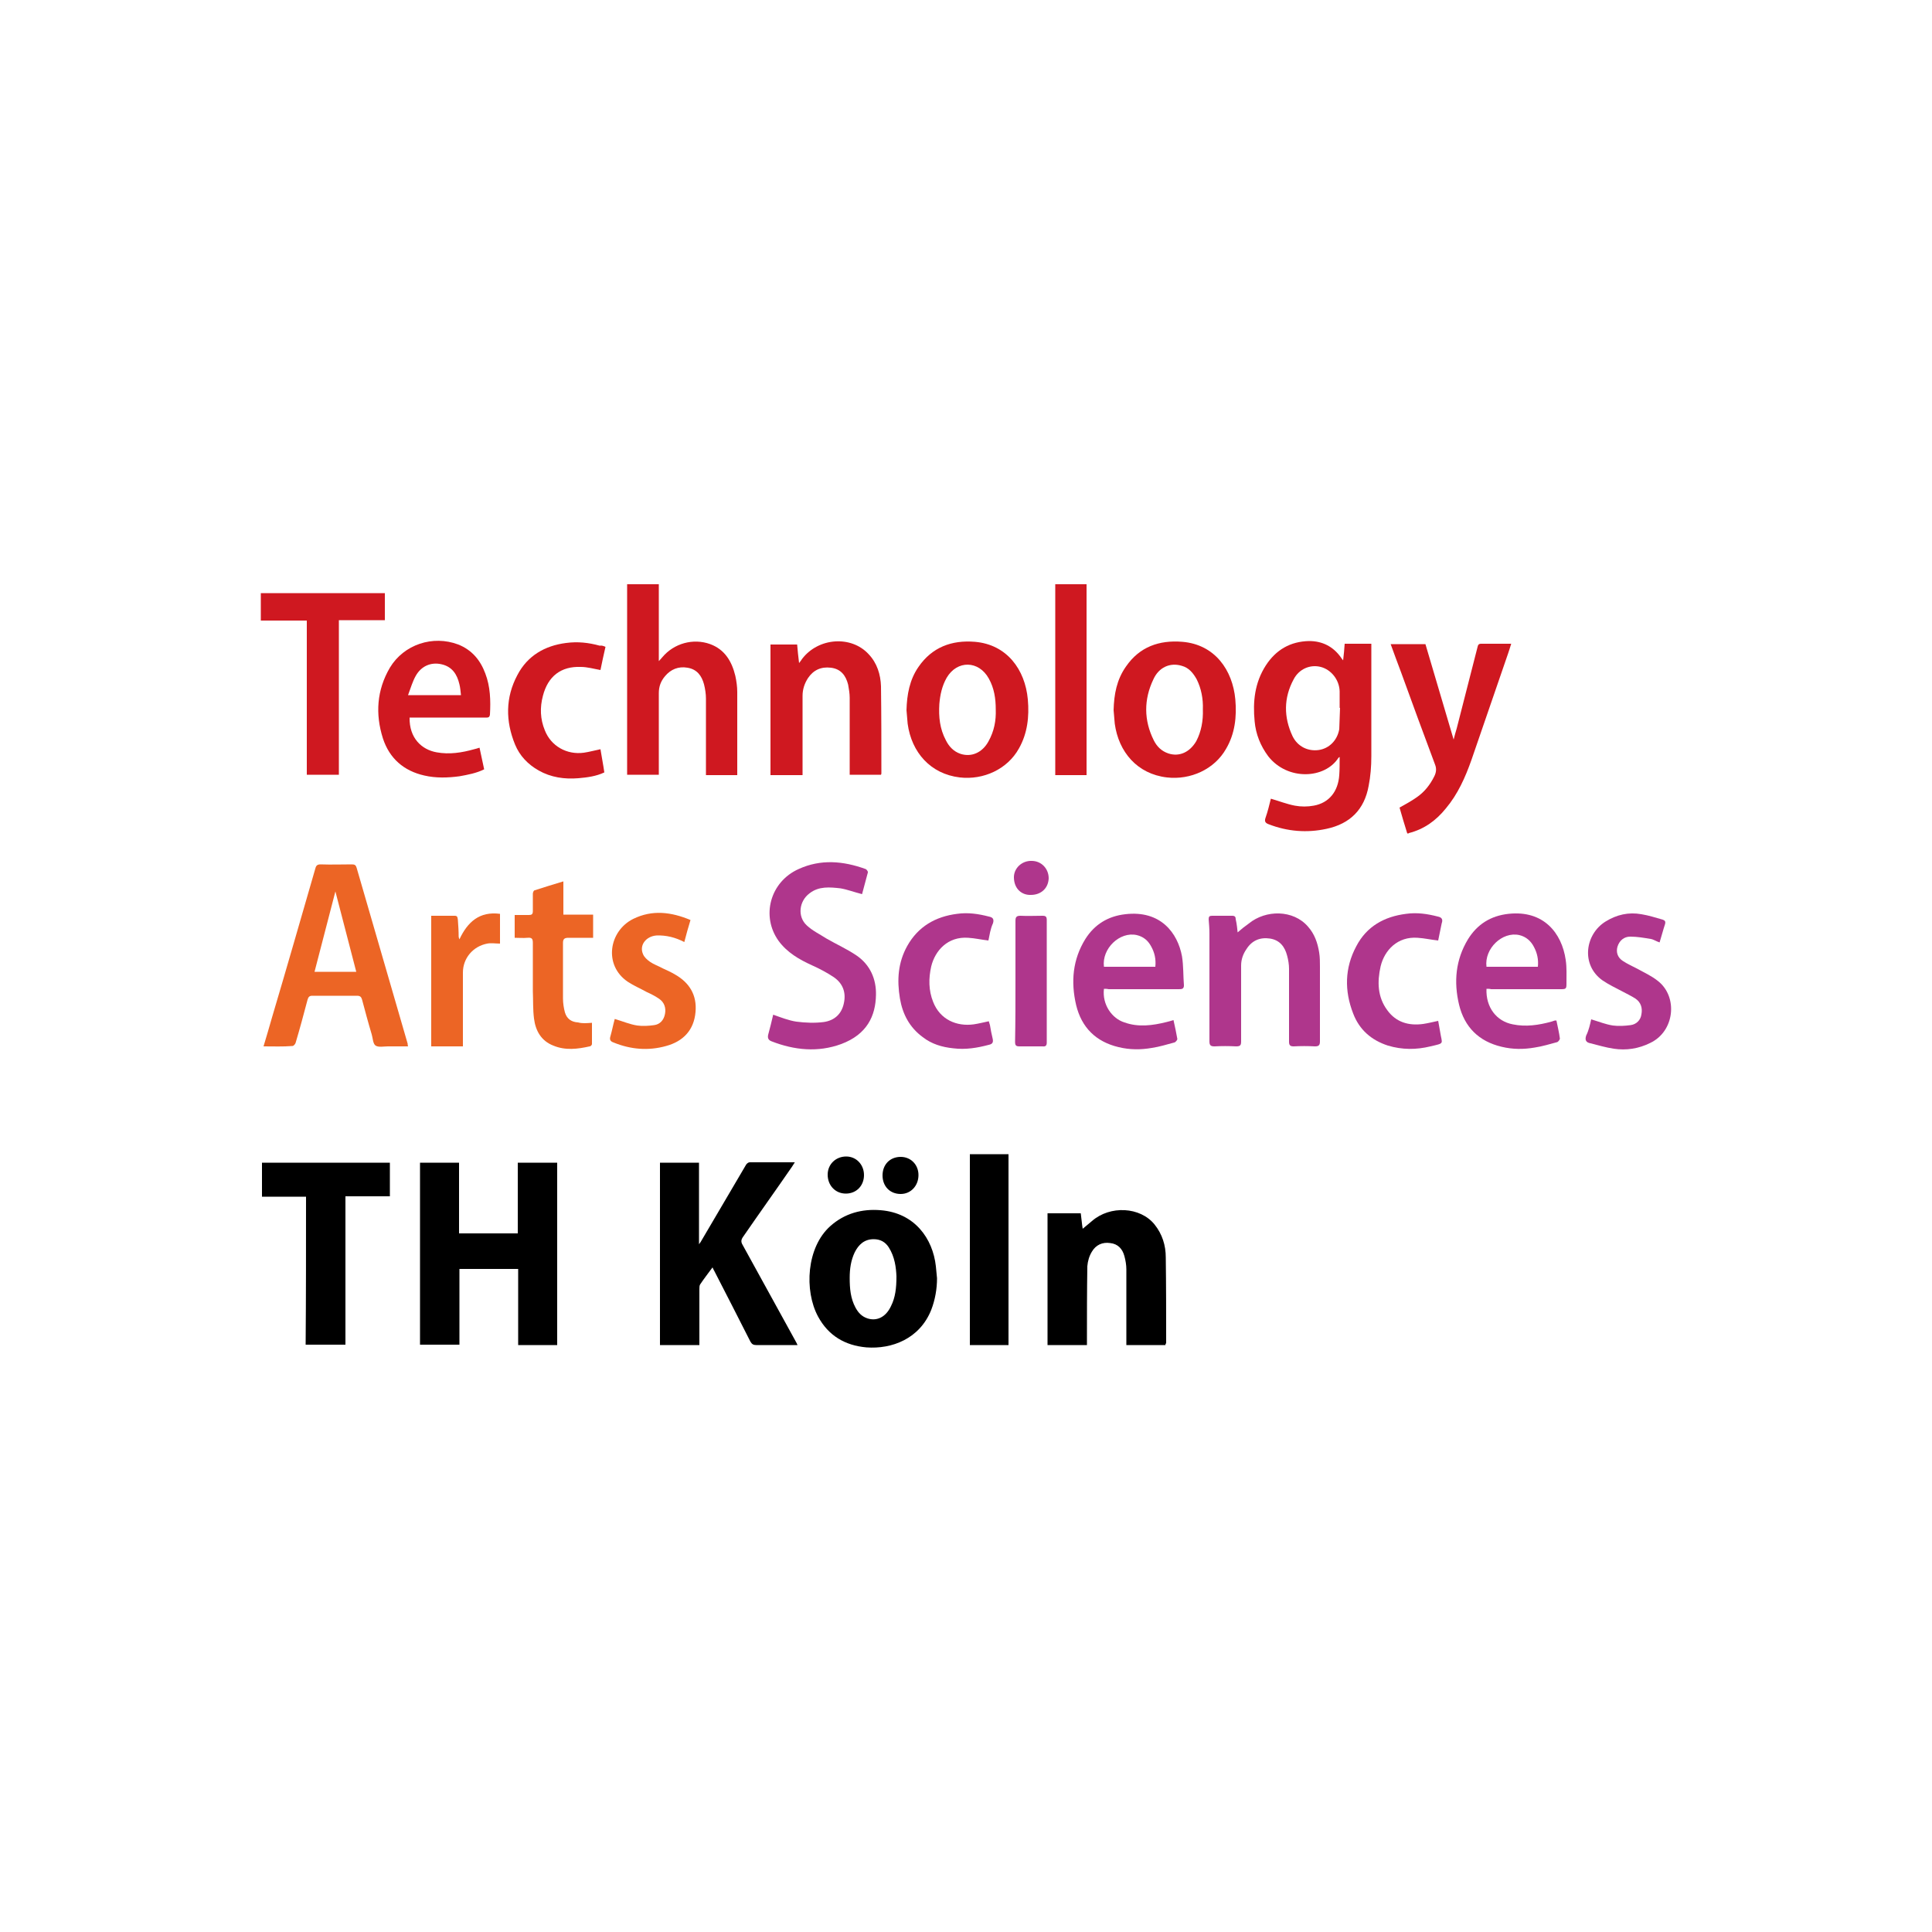
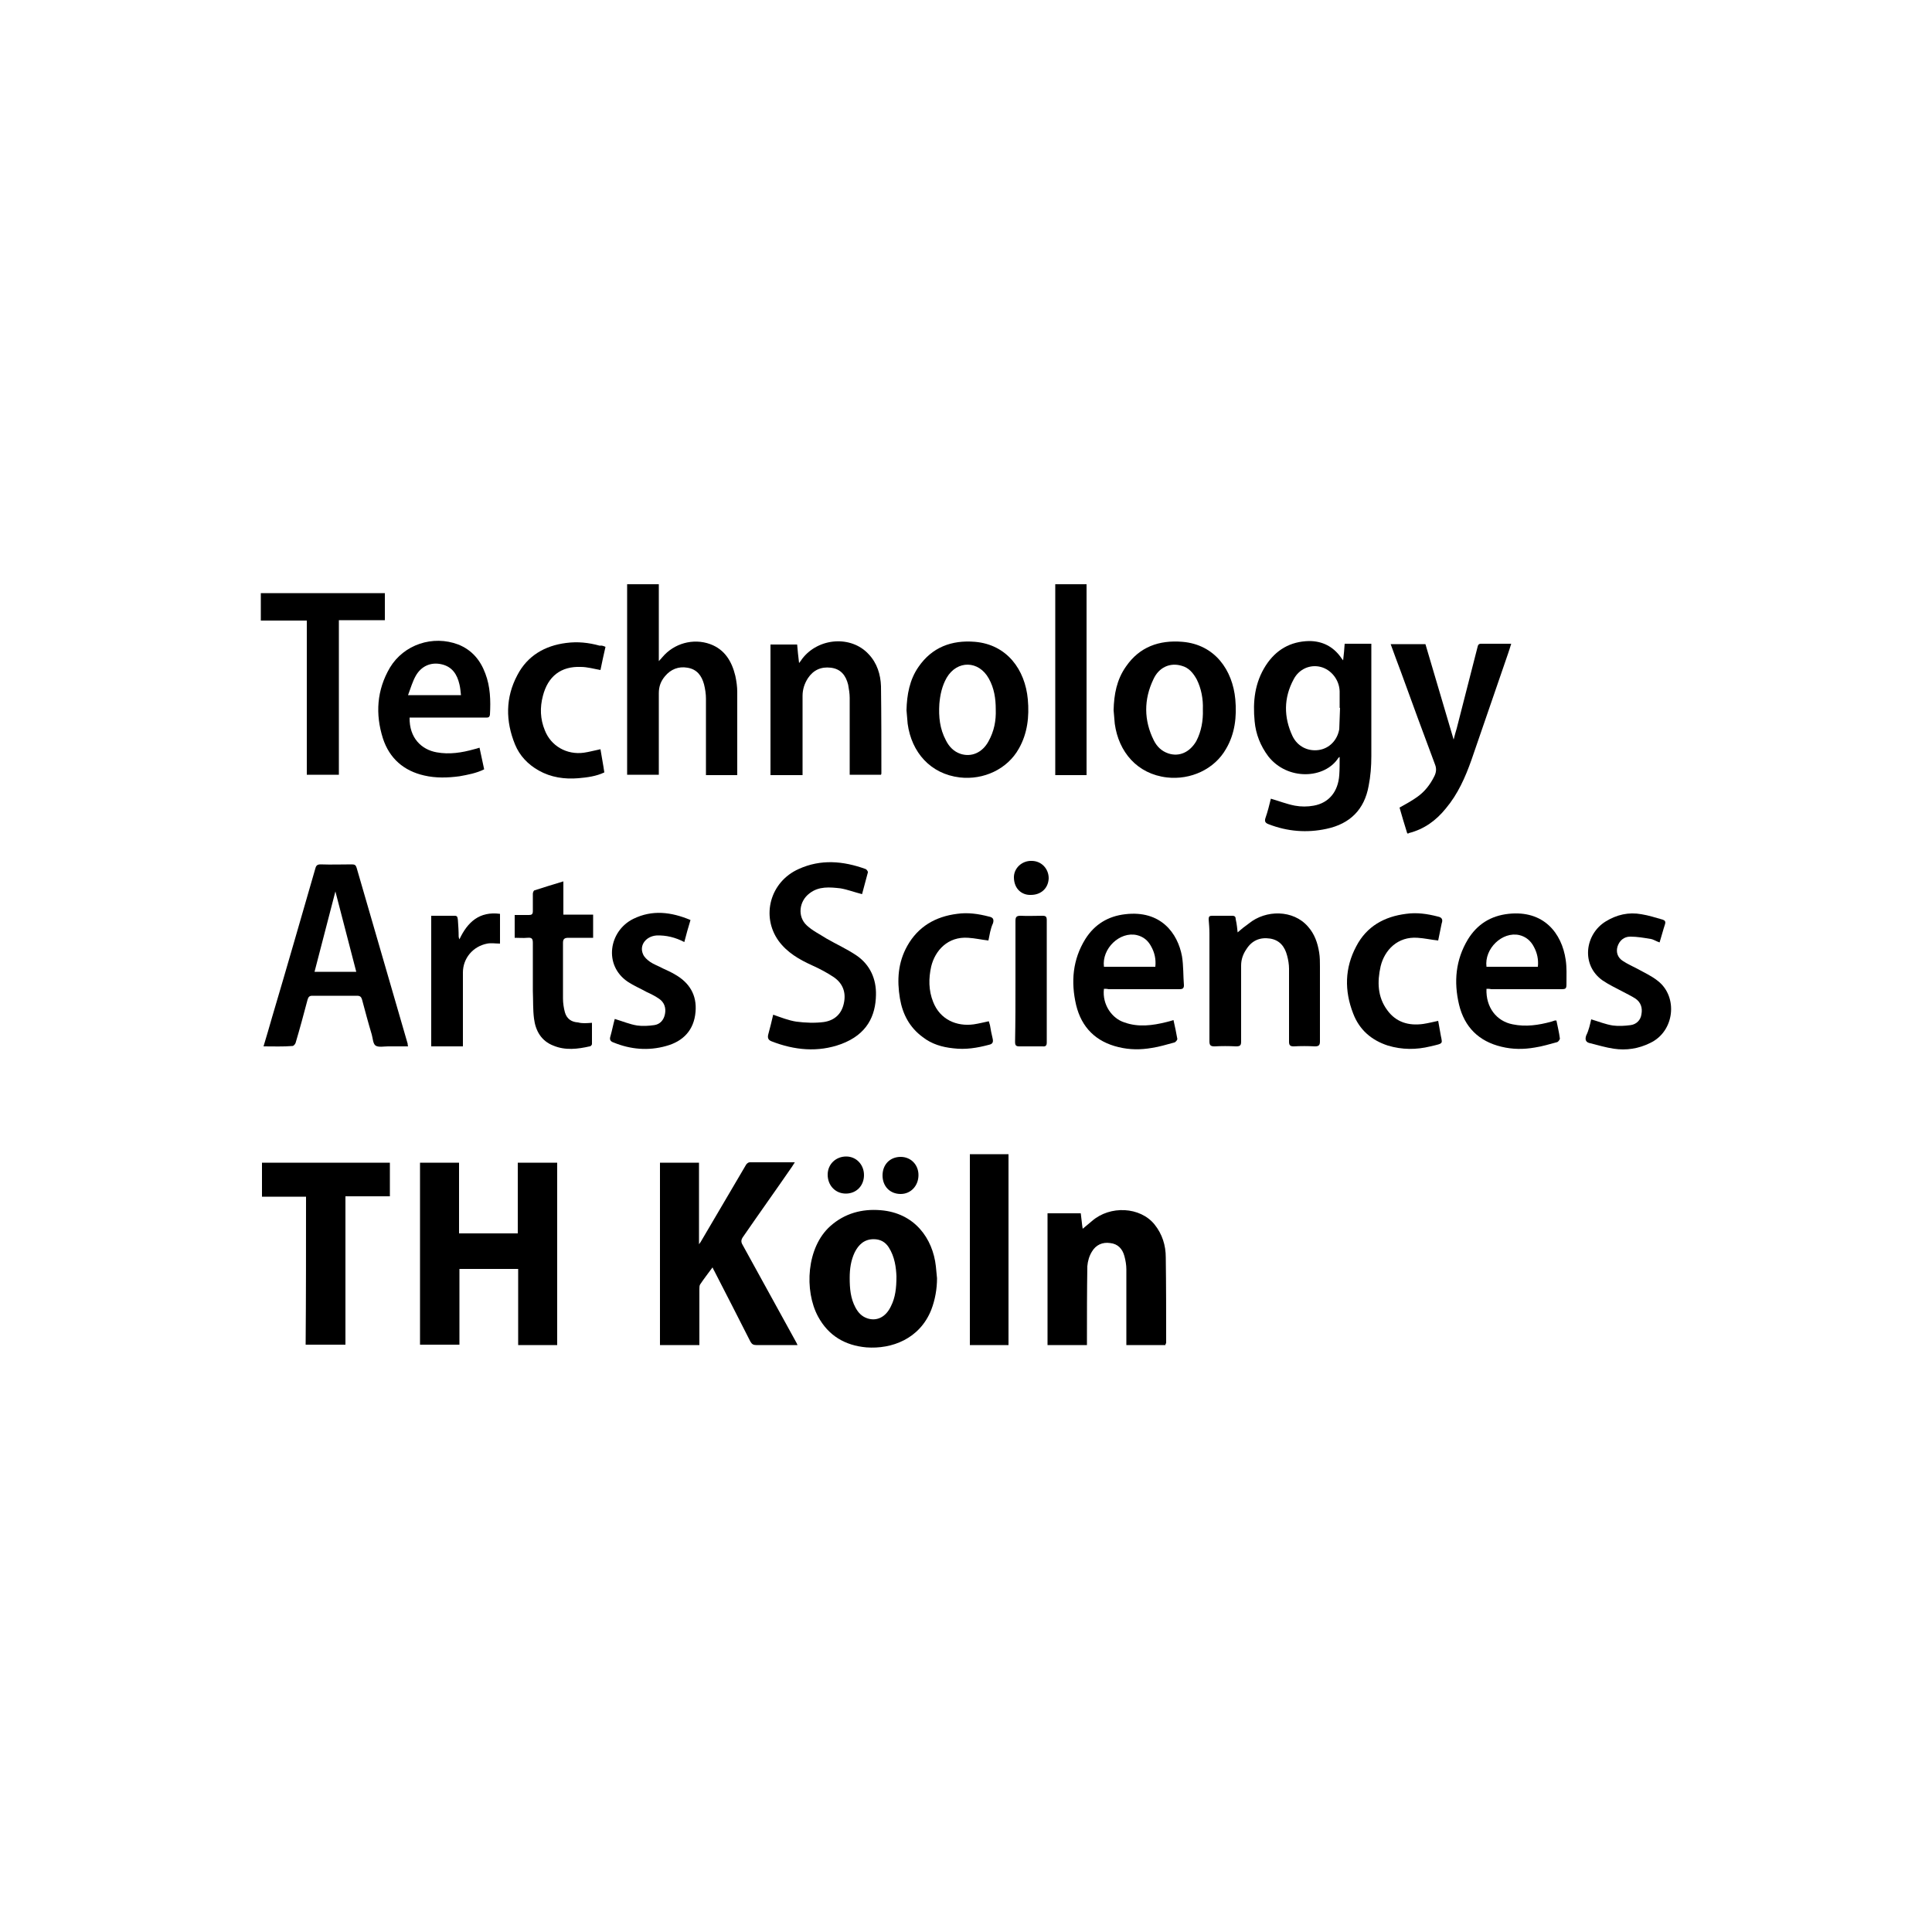
<svg xmlns="http://www.w3.org/2000/svg" version="1.1" id="Layer_1" x="0px" y="0px" viewBox="0 0 500 500" style="enable-background:new 0 0 500 500;" xml:space="preserve">
  <style type="text/css">
- 	.st0{fill:#CF1820;}
- 	.st1{fill:#EC6525;}
- 	.st2{fill:#AF368C;}
+ 
+ 	
+ 
</style>
  <g id="XMLID_1_">
    <path id="XMLID_3_" d="M108.7,300.9c3.4,0,6.7,0,10.1,0c0,6.1,0,12.2,0,18.3c5.1,0,10.1,0,15.2,0c0-6,0-12.1,0-18.3   c3.4,0,6.8,0,10.2,0c0,15.7,0,31.4,0,47.2c-3.4,0-6.7,0-10.1,0c0-6.6,0-13.1,0-19.7c-5.1,0-10.1,0-15.2,0c0,6.5,0,13,0,19.6   c-3.4,0-6.8,0-10.2,0C108.7,332.4,108.7,316.7,108.7,300.9z" />
    <path id="XMLID_4_" d="M170.8,348.1c0-15.7,0-31.4,0-47.2c3.3,0,6.6,0,10.1,0c0,6.9,0,13.8,0,21.1c0.3-0.4,0.4-0.5,0.5-0.7   c3.9-6.6,7.8-13.3,11.7-19.9c0.2-0.3,0.6-0.6,0.9-0.6c3.8,0,7.7,0,11.7,0c-0.3,0.5-0.5,0.8-0.7,1.1c-4.2,6.1-8.5,12.1-12.7,18.2   c-0.5,0.7-0.6,1.3-0.1,2.1c4.6,8.3,9.1,16.6,13.7,24.9c0.2,0.3,0.3,0.6,0.5,1c-2,0-3.8,0-5.6,0c-1.7,0-3.4,0-5.1,0   c-0.7,0-1.1-0.2-1.5-0.9c-3.1-6.1-6.2-12.2-9.3-18.2c-0.2-0.3-0.3-0.6-0.5-1c-1.1,1.5-2.2,2.9-3.2,4.4c-0.2,0.3-0.2,0.8-0.2,1.2   c0,4.4,0,8.8,0,13.2c0,0.4,0,0.8,0,1.3C177.5,348.1,174.2,348.1,170.8,348.1z" />
    <path id="XMLID_7_" class="st0" d="M346.7,195.9c-0.1,0.1-0.2,0.1-0.3,0.2c-3.5,5.5-13.2,6-18.2-0.4c-2-2.7-3.2-5.7-3.5-9   c-0.5-5.1,0-10,2.9-14.5c2.6-4,6.3-6.2,11.2-6.3c3.4,0,6.2,1.4,8.2,4.2c0.1,0.2,0.3,0.4,0.6,0.8c0.2-1.6,0.3-2.9,0.4-4.3   c2.4,0,4.7,0,6.9,0c0,1.6,0,3.2,0,4.7c0,8.1,0,16.3,0,24.4c0,2.6-0.2,5.2-0.7,7.7c-1.1,6.1-4.8,9.8-10.9,11.1   c-5.1,1.1-10.1,0.7-15-1.2c-0.8-0.3-1.1-0.7-0.8-1.6c0.6-1.7,1-3.4,1.4-5c2.1,0.6,4.1,1.4,6.2,1.8c1.6,0.3,3.3,0.3,4.9,0   c3.9-0.7,6.3-3.6,6.6-7.9C346.7,199.2,346.7,197.6,346.7,195.9z M346.8,183.2c0,0-0.1,0-0.1,0c0-1.4,0-2.9,0-4.3   c-0.1-3-2.2-5.6-4.9-6.3c-2.7-0.7-5.6,0.5-7,3.2c-2.6,4.8-2.6,9.8-0.3,14.7c1.3,2.7,4,4,6.8,3.6c2.7-0.4,4.8-2.5,5.3-5.4   C346.7,186.9,346.7,185,346.8,183.2z" />
    <path id="XMLID_10_" class="st1" d="M68.2,270.8c0.8-2.6,1.5-5.1,2.2-7.5c3.8-12.8,7.5-25.7,11.2-38.5c0.2-0.8,0.5-1.1,1.4-1.1   c2.7,0.1,5.4,0,8.1,0c0.7,0,1,0.2,1.2,0.9c4.4,15.2,8.8,30.4,13.2,45.5c0,0.2,0,0.4,0.1,0.7c-1.8,0-3.5,0-5.2,0   c-1.1,0-2.4,0.3-3.2-0.2c-0.7-0.5-0.7-1.9-1-2.9c-0.9-3-1.7-6-2.5-9c-0.2-0.7-0.5-1-1.3-1c-3.9,0-7.7,0-11.6,0c-0.7,0-1,0.3-1.2,1   c-1,3.8-2,7.5-3.1,11.2c-0.1,0.3-0.5,0.8-0.8,0.8C73.3,270.9,70.8,270.8,68.2,270.8z M92.2,251.5c-1.8-7-3.6-13.9-5.4-20.8   c-1.8,6.9-3.6,13.8-5.4,20.8C85,251.5,88.6,251.5,92.2,251.5z" />
    <path id="XMLID_11_" d="M301.6,348.1c-3.4,0-6.7,0-10.1,0c0-0.4,0-0.8,0-1.2c0-6.1,0-12.2,0-18.4c0-1.1-0.2-2.3-0.5-3.4   c-0.5-1.9-1.7-3.2-3.7-3.4c-2-0.3-3.7,0.5-4.7,2.2c-0.7,1.1-1.1,2.5-1.2,3.8c-0.1,6.4-0.1,12.8-0.1,19.1c0,0.4,0,0.8,0,1.3   c-3.4,0-6.7,0-10.2,0c0-11.3,0-22.7,0-34.1c2.7,0,5.6,0,8.6,0c0.2,1.4,0.3,2.9,0.5,4c0.7-0.6,1.6-1.3,2.4-2   c4.7-4.1,12.5-3.7,16.2,0.9c2,2.5,2.9,5.4,2.9,8.5c0.1,7.4,0.1,14.8,0.1,22.2C301.7,347.7,301.6,347.9,301.6,348.1z" />
    <path id="XMLID_12_" class="st0" d="M162.3,200.5c0-16.5,0-32.9,0-49.3c2.7,0,5.4,0,8.2,0c0,6.5,0,13,0,19.9c0.5-0.5,0.7-0.8,0.9-1   c3-3.6,8-5,12.4-3.4c3.8,1.4,5.6,4.5,6.5,8.2c0.3,1.4,0.5,2.8,0.5,4.2c0,6.9,0,13.7,0,20.6c0,0.3,0,0.5,0,0.9c-2.7,0-5.3,0-8.1,0   c0-0.5,0-0.9,0-1.3c0-6.1,0-12.3,0-18.5c0-1.2-0.2-2.5-0.5-3.7c-0.6-2.2-1.8-3.9-4.3-4.3c-2.3-0.4-4.3,0.4-5.8,2.2   c-1.1,1.3-1.6,2.7-1.6,4.4c0,6.6,0,13.2,0,19.8c0,0.4,0,0.8,0,1.3C167.8,200.5,165.1,200.5,162.3,200.5z" />
    <path id="XMLID_15_" d="M242.5,330.8c0,2.8-0.5,5.6-1.5,8.2c-3,7.5-10.2,10.2-16.8,9.7c-5.5-0.5-9.8-3-12.5-8   c-3.6-6.7-3-17.9,3.2-23.4c3.7-3.3,8.2-4.5,13-4.1c8.8,0.7,13.5,7.3,14.3,14.5C242.3,328.8,242.4,329.8,242.5,330.8z M232,330.3   c-0.1-2.2-0.4-5-2-7.5c-0.9-1.4-2.2-2.1-3.9-2.1c-2.4,0-3.9,1.4-4.9,3.4c-1,2.1-1.3,4.3-1.3,6.6c0,2.7,0.2,5.3,1.5,7.7   c0.7,1.3,1.6,2.3,3.1,2.8c2.5,0.8,4.8-0.4,6.1-3.2C231.7,335.8,232,333.4,232,330.3z" />
    <path id="XMLID_16_" d="M79.2,309.7c-3.9,0-7.6,0-11.4,0c0-3,0-5.8,0-8.8c11,0,22,0,33.1,0c0,2.9,0,5.7,0,8.7c-3.8,0-7.5,0-11.5,0   c0,12.9,0,25.6,0,38.4c-3.5,0-6.8,0-10.3,0C79.2,335.3,79.2,322.6,79.2,309.7z" />
    <path id="XMLID_17_" class="st2" d="M223.1,231.4c-2-0.5-3.8-1.2-5.6-1.5c-2.7-0.3-5.6-0.6-8,1.3c-2.7,2-3.2,6-0.7,8.3   c1.5,1.4,3.4,2.3,5.1,3.4c2.6,1.5,5.3,2.7,7.8,4.4c3.5,2.4,5.1,6.1,5,10.2c-0.1,5.4-2.3,10.2-9,12.7c-6,2.2-12.1,1.6-18-0.7   c-0.8-0.3-1.1-0.8-0.9-1.7c0.5-1.8,0.9-3.5,1.3-5.2c2,0.7,4,1.5,6,1.8c2.3,0.3,4.8,0.4,7.1,0.1c2.7-0.4,4.6-2,5.2-4.9   c0.6-2.8-0.3-5.1-2.6-6.7c-1.8-1.2-3.7-2.2-5.7-3.1c-3.3-1.5-6.4-3.3-8.6-6.3c-4.6-6.4-2.2-15.3,5.2-18.6c5.7-2.6,11.5-2.1,17.3,0   c0.3,0.1,0.7,0.7,0.6,0.9C224.1,227.6,223.6,229.5,223.1,231.4z" />
    <path id="XMLID_22_" class="st0" d="M234.6,183.8c0.1-4,0.8-7.9,3.1-11.2c3.5-5.1,8.6-7,14.6-6.5c8.3,0.7,13,7.2,13.7,14.9   c0.4,4.5-0.1,8.8-2.3,12.7c-3,5.4-9.2,8.2-15.3,7.5c-7.6-0.9-12.5-6.5-13.5-13.9C234.8,186.1,234.7,185,234.6,183.8z M257.7,183.6   c0-2.8-0.4-5.5-1.8-8c-2.6-4.7-8.2-4.8-10.9-0.2c-1.2,2.1-1.7,4.4-1.9,6.8c-0.2,3.3,0.1,6.4,1.7,9.4c0.8,1.6,2,2.9,3.8,3.5   c2.8,0.9,5.6-0.3,7.2-3.2C257.3,189.2,257.8,186.5,257.7,183.6z" />
    <path id="XMLID_30_" class="st0" d="M288.2,183.8c0.1-4.1,0.8-7.9,3.2-11.3c3.5-5.1,8.6-6.9,14.6-6.4c8.4,0.7,13,7.3,13.7,14.9   c0.4,4.5-0.1,8.9-2.4,12.8c-3,5.3-9.2,8.1-15.3,7.4c-7.7-0.9-12.5-6.6-13.5-13.9C288.4,186.2,288.3,185,288.2,183.8z M311.3,183.6   c0.1-2.7-0.4-5.4-1.6-7.8c-0.9-1.6-2-3-3.9-3.5c-3-0.9-5.9,0.4-7.3,3.5c-2.5,5.2-2.5,10.6,0.1,15.8c0.8,1.6,2,2.8,3.8,3.4   c2.8,0.9,5.5-0.3,7.2-3.2C310.9,189.3,311.4,186.5,311.3,183.6z" />
    <path id="XMLID_31_" class="st0" d="M207.7,200.6c-2.8,0-5.5,0-8.3,0c0-11.3,0-22.5,0-33.8c2.2,0,4.5,0,6.9,0   c0.1,1.5,0.3,3,0.5,4.8c0.4-0.5,0.6-0.8,0.8-1.1c4.2-5.5,12.7-6.1,17.2-1.2c2.2,2.3,3.1,5.3,3.2,8.3c0.1,7.5,0.1,15,0.1,22.5   c0,0.1,0,0.2-0.1,0.4c-2.6,0-5.3,0-8.1,0c0-0.5,0-0.9,0-1.3c0-6.2,0-12.4,0-18.6c0-1.1-0.2-2.3-0.4-3.4c-0.6-2.4-1.9-4.1-4.5-4.4   c-2.5-0.3-4.5,0.6-5.9,2.7c-0.9,1.4-1.4,2.9-1.4,4.6c0,6.4,0,12.8,0,19.3C207.7,199.7,207.7,200.1,207.7,200.6z" />
    <path id="XMLID_32_" class="st2" d="M320.3,241.3c0.9-0.8,1.9-1.6,2.9-2.3c4.4-3.6,11.5-3.6,15.3,0.8c1.7,1.9,2.5,4.2,2.9,6.7   c0.2,1.2,0.2,2.5,0.2,3.7c0,6.4,0,12.9,0,19.3c0,1-0.3,1.3-1.3,1.3c-1.8-0.1-3.7-0.1-5.5,0c-0.9,0-1.2-0.3-1.2-1.2   c0-6.3,0-12.6,0-18.9c0-1.1-0.2-2.3-0.5-3.4c-0.6-2.3-1.9-4-4.4-4.4c-2.6-0.4-4.7,0.5-6.1,2.7c-0.9,1.3-1.4,2.7-1.4,4.3   c0,6.5,0,13.1,0,19.6c0,1-0.2,1.3-1.3,1.3c-1.9-0.1-3.8-0.1-5.6,0c-1,0-1.3-0.3-1.3-1.3c0-9.3,0-18.6,0-27.9c0-1.2-0.1-2.5-0.2-3.7   c0-0.7,0.2-0.9,0.9-0.9c1.7,0,3.4,0,5.2,0c0.7,0,0.9,0.3,0.9,0.9C320.1,239.2,320.2,240.4,320.3,241.3z" />
    <path id="XMLID_35_" class="st0" d="M364.2,215.7c-0.7-2.3-1.4-4.5-2-6.7c1.6-0.9,3.1-1.7,4.5-2.7c2-1.4,3.4-3.2,4.5-5.4   c0.5-1,0.6-2,0.2-3c-3-8-5.9-15.9-8.8-23.9c-0.9-2.4-1.8-4.8-2.7-7.3c3.1,0,6,0,9,0c2.4,8.1,4.8,16.3,7.3,24.7   c0.3-1.1,0.5-2,0.8-2.9c1.8-7,3.6-14.1,5.4-21.1c0.1-0.5,0.3-0.8,0.9-0.8c2.5,0,5.1,0,7.8,0c-0.3,0.9-0.5,1.7-0.8,2.5   c-3.2,9.2-6.3,18.4-9.5,27.6c-1.6,4.5-3.5,8.8-6.6,12.5c-2.5,3.1-5.6,5.4-9.6,6.4C364.6,215.7,364.5,215.7,364.2,215.7z" />
    <path id="XMLID_40_" class="st0" d="M106,185.7c-0.1,5.3,3.1,8.3,7,9c3.3,0.6,6.5,0.1,9.7-0.8c0.4-0.1,0.8-0.2,1.4-0.4   c0.4,1.9,0.8,3.7,1.2,5.6c-2,1-4.2,1.4-6.4,1.8c-3,0.4-6.1,0.5-9.1-0.2c-5.3-1.2-9-4.4-10.7-9.6c-2-6.3-1.6-12.5,1.8-18.3   c3.6-6,11.1-8.5,17.7-6c3.5,1.4,5.7,4,7,7.5c1.3,3.4,1.4,7,1.2,10.6c-0.1,0.9-0.6,0.8-1.2,0.8c-6.1,0-12.2,0-18.3,0   C106.9,185.7,106.4,185.7,106,185.7z M105.6,179.9c4.8,0,9.2,0,13.7,0c-0.1-1-0.2-2-0.4-2.8c-0.6-2.6-1.9-4.6-4.7-5.2   c-2.7-0.6-5.2,0.5-6.6,3C106.8,176.3,106.3,178,105.6,179.9z" />
    <path id="XMLID_43_" class="st2" d="M384.7,255.9c-0.2,4.8,2.6,8.4,6.8,9.2c3.4,0.7,6.7,0.2,10-0.7c0.3-0.1,0.6-0.2,0.9-0.3   c0.1,0,0.1,0,0.4,0c0.3,1.5,0.7,3.1,0.9,4.7c0,0.2-0.4,0.8-0.7,0.9c-1.9,0.5-3.8,1.1-5.8,1.4c-2.9,0.5-5.7,0.5-8.6-0.2   c-5.9-1.4-9.6-5.1-11-10.9c-1.4-5.9-0.9-11.6,2.3-16.9c2.4-3.9,5.9-6.1,10.5-6.6c9.1-1,13.8,5,14.8,11.9c0.3,2,0.2,4,0.2,6.1   c0,1.4-0.1,1.5-1.5,1.5c-6,0-12,0-18,0C385.6,255.9,385.2,255.9,384.7,255.9z M398,250.2c0.2-1.9-0.2-3.6-1-5.1   c-0.8-1.6-2.1-2.7-3.8-3.1c-4.4-1-9.1,3.5-8.5,8.2C389.1,250.2,393.5,250.2,398,250.2z" />
    <path id="XMLID_49_" class="st2" d="M285.7,255.9c-0.5,4.1,2.1,7.7,5.3,8.7c3.6,1.3,7.3,0.8,10.9-0.1c0.5-0.1,1.1-0.3,1.8-0.5   c0.4,1.7,0.7,3.3,1,4.9c0,0.2-0.4,0.8-0.8,0.9c-1.9,0.5-3.8,1.1-5.8,1.4c-2.9,0.5-5.7,0.5-8.6-0.2c-5.9-1.4-9.6-5.1-11-10.9   c-1.4-6-0.9-11.8,2.4-17.1c2.4-3.8,5.9-5.9,10.3-6.4c9.2-1.1,13.6,4.9,14.7,10.9c0.4,2.5,0.3,5,0.5,7.5c0,1-0.6,1-1.4,1   c-6,0-12.1,0-18.1,0C286.5,255.9,286.1,255.9,285.7,255.9z M299,250.2c0.2-2-0.2-3.7-1.1-5.3c-0.8-1.5-2-2.5-3.7-2.9   c-4.4-1-9.1,3.5-8.5,8.2C290.1,250.2,294.5,250.2,299,250.2z" />
    <path id="XMLID_50_" class="st0" d="M99.6,153.5c0,2.4,0,4.6,0,7c-4,0-7.9,0-11.9,0c0,13.4,0,26.7,0,40c-2.8,0-5.5,0-8.3,0   c0-13.3,0-26.6,0-39.9c-4,0-7.9,0-11.9,0c0-2.4,0-4.7,0-7.1C78.1,153.5,88.8,153.5,99.6,153.5z" />
    <path id="XMLID_51_" d="M261,348.1c-3.4,0-6.7,0-10,0c0-16.5,0-32.9,0-49.4c3.3,0,6.6,0,10,0C261,315.1,261,331.6,261,348.1z" />
    <path id="XMLID_54_" class="st1" d="M153.2,264.7c0,1.9,0,3.7,0,5.5c0,0.2-0.3,0.6-0.6,0.6c-3.1,0.7-6.3,1.1-9.4-0.2   c-3.1-1.2-4.6-3.8-5-7c-0.3-2.3-0.2-4.7-0.3-7.1c0-4.2,0-8.3,0-12.5c0-1.1-0.3-1.4-1.4-1.3c-1.1,0.1-2.2,0-3.3,0c0-2,0-3.9,0-5.9   c1.2,0,2.5,0,3.7,0c0.7,0,1-0.2,1-1c0-1.5,0-3,0-4.5c0-0.3,0.2-0.9,0.5-0.9c2.4-0.8,4.8-1.5,7.4-2.3c0,3,0,5.8,0,8.6   c2.6,0,5.1,0,7.7,0c0,2,0,3.9,0,6c-2.1,0-4.3,0-6.4,0c-1,0-1.4,0.3-1.4,1.3c0,4.8,0,9.6,0,14.4c0,1.2,0.2,2.5,0.5,3.6   c0.5,1.7,1.7,2.5,3.4,2.6C150.7,264.9,151.7,264.8,153.2,264.7z" />
    <path id="XMLID_57_" class="st1" d="M159.1,263.7c2,0.6,3.9,1.4,5.8,1.7c1.4,0.2,3,0.1,4.4-0.1c1.5-0.2,2.5-1.3,2.8-2.9   c0.3-1.6-0.2-3-1.5-3.9c-1-0.7-2.2-1.3-3.3-1.8c-1.6-0.9-3.3-1.6-4.8-2.6c-6.4-4.3-4.9-13.2,1.4-16.3c4.9-2.4,9.8-1.8,14.8,0.3   c-0.6,1.9-1.1,3.8-1.6,5.7c-2.3-1.2-4.7-1.8-7.2-1.7c-2.7,0.2-4.5,2.5-3.5,4.8c0.3,0.8,1.1,1.5,1.8,2c1,0.7,2.2,1.1,3.3,1.7   c1.1,0.5,2.2,1,3.2,1.6c3.7,2.1,5.7,5.3,5.3,9.7c-0.4,4.7-3.2,7.6-7.6,8.8c-4.6,1.3-9.2,0.9-13.6-0.9c-0.9-0.3-1.1-0.8-0.8-1.7   C158.4,266.7,158.7,265.1,159.1,263.7z" />
    <path id="XMLID_58_" class="st2" d="M411.8,263.8c2,0.6,3.7,1.3,5.6,1.6c1.5,0.2,3.1,0.1,4.6-0.1c1.5-0.2,2.6-1.3,2.8-2.8   c0.3-1.6-0.1-3.1-1.6-4.1c-1.1-0.7-2.2-1.2-3.3-1.8c-1.7-0.9-3.6-1.8-5.2-2.9c-5.6-4-4.5-11.9,0.8-15.2c2.9-1.8,6-2.5,9.3-1.9   c1.9,0.3,3.7,0.9,5.5,1.4c0.6,0.2,0.8,0.5,0.6,1.2c-0.5,1.5-0.9,3.1-1.4,4.7c-0.9-0.3-1.6-0.8-2.3-0.9c-1.8-0.3-3.5-0.6-5.3-0.6   c-1.6,0-2.8,1-3.3,2.6c-0.4,1.4,0,2.8,1.4,3.7c1.2,0.8,2.6,1.4,3.9,2.1c1.8,1,3.6,1.8,5.2,3.1c5.2,4.1,4.3,13-2,16   c-3,1.5-6.2,2-9.5,1.5c-2-0.3-4-0.9-6-1.4c-1.1-0.2-1.5-0.8-1.1-2C411.2,266.6,411.5,265.1,411.8,263.8z" />
    <path id="XMLID_59_" class="st0" d="M156.7,167.4c-0.5,2.1-0.9,4.1-1.3,6c-1.7-0.3-3.4-0.8-5.1-0.8c-5.1-0.2-8.5,2.4-9.8,7.5   c-0.8,3-0.7,6,0.5,8.9c1.6,4.1,5.7,6.4,10.1,5.8c1.4-0.2,2.8-0.6,4.3-0.9c0.3,1.9,0.7,3.9,1,6c-2.1,1-4.4,1.3-6.7,1.5   c-3.6,0.3-7.1-0.2-10.3-2c-2.8-1.6-4.9-3.8-6.1-6.7c-2.5-6.1-2.5-12.2,0.6-18c2.6-5,7.1-7.6,12.6-8.3c3-0.4,5.8-0.1,8.7,0.7   C155.8,167,156.2,167.2,156.7,167.4z" />
    <path id="XMLID_60_" class="st2" d="M255.8,243.4c-1.8-0.2-3.5-0.6-5.2-0.7c-5.3-0.4-8.6,3.3-9.6,7.4c-0.7,3.1-0.7,6.2,0.5,9.2   c1.8,4.6,6.1,6.4,10.5,5.8c1.3-0.2,2.5-0.5,3.9-0.8c0.1,0.3,0.2,0.7,0.3,1c0.2,1.2,0.4,2.3,0.7,3.5c0.2,0.9,0,1.4-1,1.6   c-3,0.8-6,1.3-9.2,0.9c-2.9-0.3-5.6-1.1-7.9-2.9c-3.4-2.5-5.2-5.9-5.9-10c-0.8-4.8-0.5-9.3,1.9-13.6c2.8-5,7.3-7.6,12.9-8.3   c2.8-0.4,5.5,0,8.2,0.7c1,0.2,1.4,0.6,1.1,1.7C256.3,240.4,256.1,242,255.8,243.4z" />
    <path id="XMLID_61_" class="st2" d="M372.2,243.4c-1.9-0.2-3.6-0.6-5.3-0.7c-5.2-0.4-8.6,3.2-9.6,7.4c-0.9,4-0.8,7.9,1.7,11.3   c2.3,3.2,5.6,4.1,9.3,3.6c1.3-0.2,2.5-0.5,3.9-0.8c0.2,0.9,0.3,1.9,0.5,2.8c0.5,3.3,1.3,2.9-2.5,3.8c-3.7,0.9-7.3,0.9-11-0.2   c-4.3-1.4-7.4-4.1-9-8.3c-2.3-5.9-2.2-11.8,0.8-17.4c2.7-5.2,7.3-7.7,12.9-8.4c2.8-0.4,5.5,0,8.2,0.7c1,0.2,1.4,0.7,1,1.8   C372.8,240.4,372.5,242,372.2,243.4z" />
    <path id="XMLID_62_" class="st0" d="M273.1,151.2c2.7,0,5.4,0,8.1,0c0,16.4,0,32.9,0,49.4c-2.7,0-5.4,0-8.1,0   C273.1,184.1,273.1,167.7,273.1,151.2z" />
    <path id="XMLID_63_" class="st1" d="M111.6,237c2,0,4.1,0,6.1,0c0.8,0,0.7,0.6,0.8,1.1c0.1,1.4,0.2,2.8,0.2,4.3   c0,0.2,0.1,0.4,0.2,0.7c2.1-4.5,5.2-7.3,10.5-6.6c0,2.7,0,5.2,0,7.7c-1.1,0-2.3-0.2-3.3,0c-3.7,0.7-6.3,3.8-6.3,7.5   c0,5.9,0,11.8,0,17.7c0,0.5,0,0.9,0,1.4c-2.7,0-5.4,0-8.2,0C111.6,259.5,111.6,248.4,111.6,237z" />
    <path id="XMLID_64_" class="st2" d="M262.8,253.9c0-5.2,0-10.4,0-15.6c0-1,0.3-1.3,1.3-1.3c1.9,0.1,3.8,0,5.7,0   c0.8,0,1.1,0.2,1.1,1.1c0,10.6,0,21.1,0,31.7c0,0.8-0.3,1.1-1.1,1c-2,0-4,0-6,0c-0.9,0-1.1-0.3-1.1-1.2   C262.8,264.4,262.8,259.1,262.8,253.9z" />
    <path id="XMLID_65_" d="M214.2,304c0-2.7,2.1-4.7,4.8-4.7c2.6,0,4.6,2.1,4.6,4.8c0,2.8-2,4.8-4.7,4.8   C216.2,308.9,214.2,306.8,214.2,304z" />
    <path id="XMLID_66_" d="M228.4,304.2c0-2.8,1.9-4.8,4.7-4.8c2.6,0,4.6,2,4.6,4.7c0,2.8-2,4.9-4.6,4.9   C230.3,309,228.4,307,228.4,304.2z" />
    <path id="XMLID_67_" class="st2" d="M266.8,231.6c-2.2,0.1-4.3-1.4-4.4-4.4c-0.1-2.5,2.1-4.5,4.6-4.4c2.5,0,4.4,2,4.4,4.5   C271.3,229.9,269.4,231.6,266.8,231.6z" />
  </g>
</svg>
